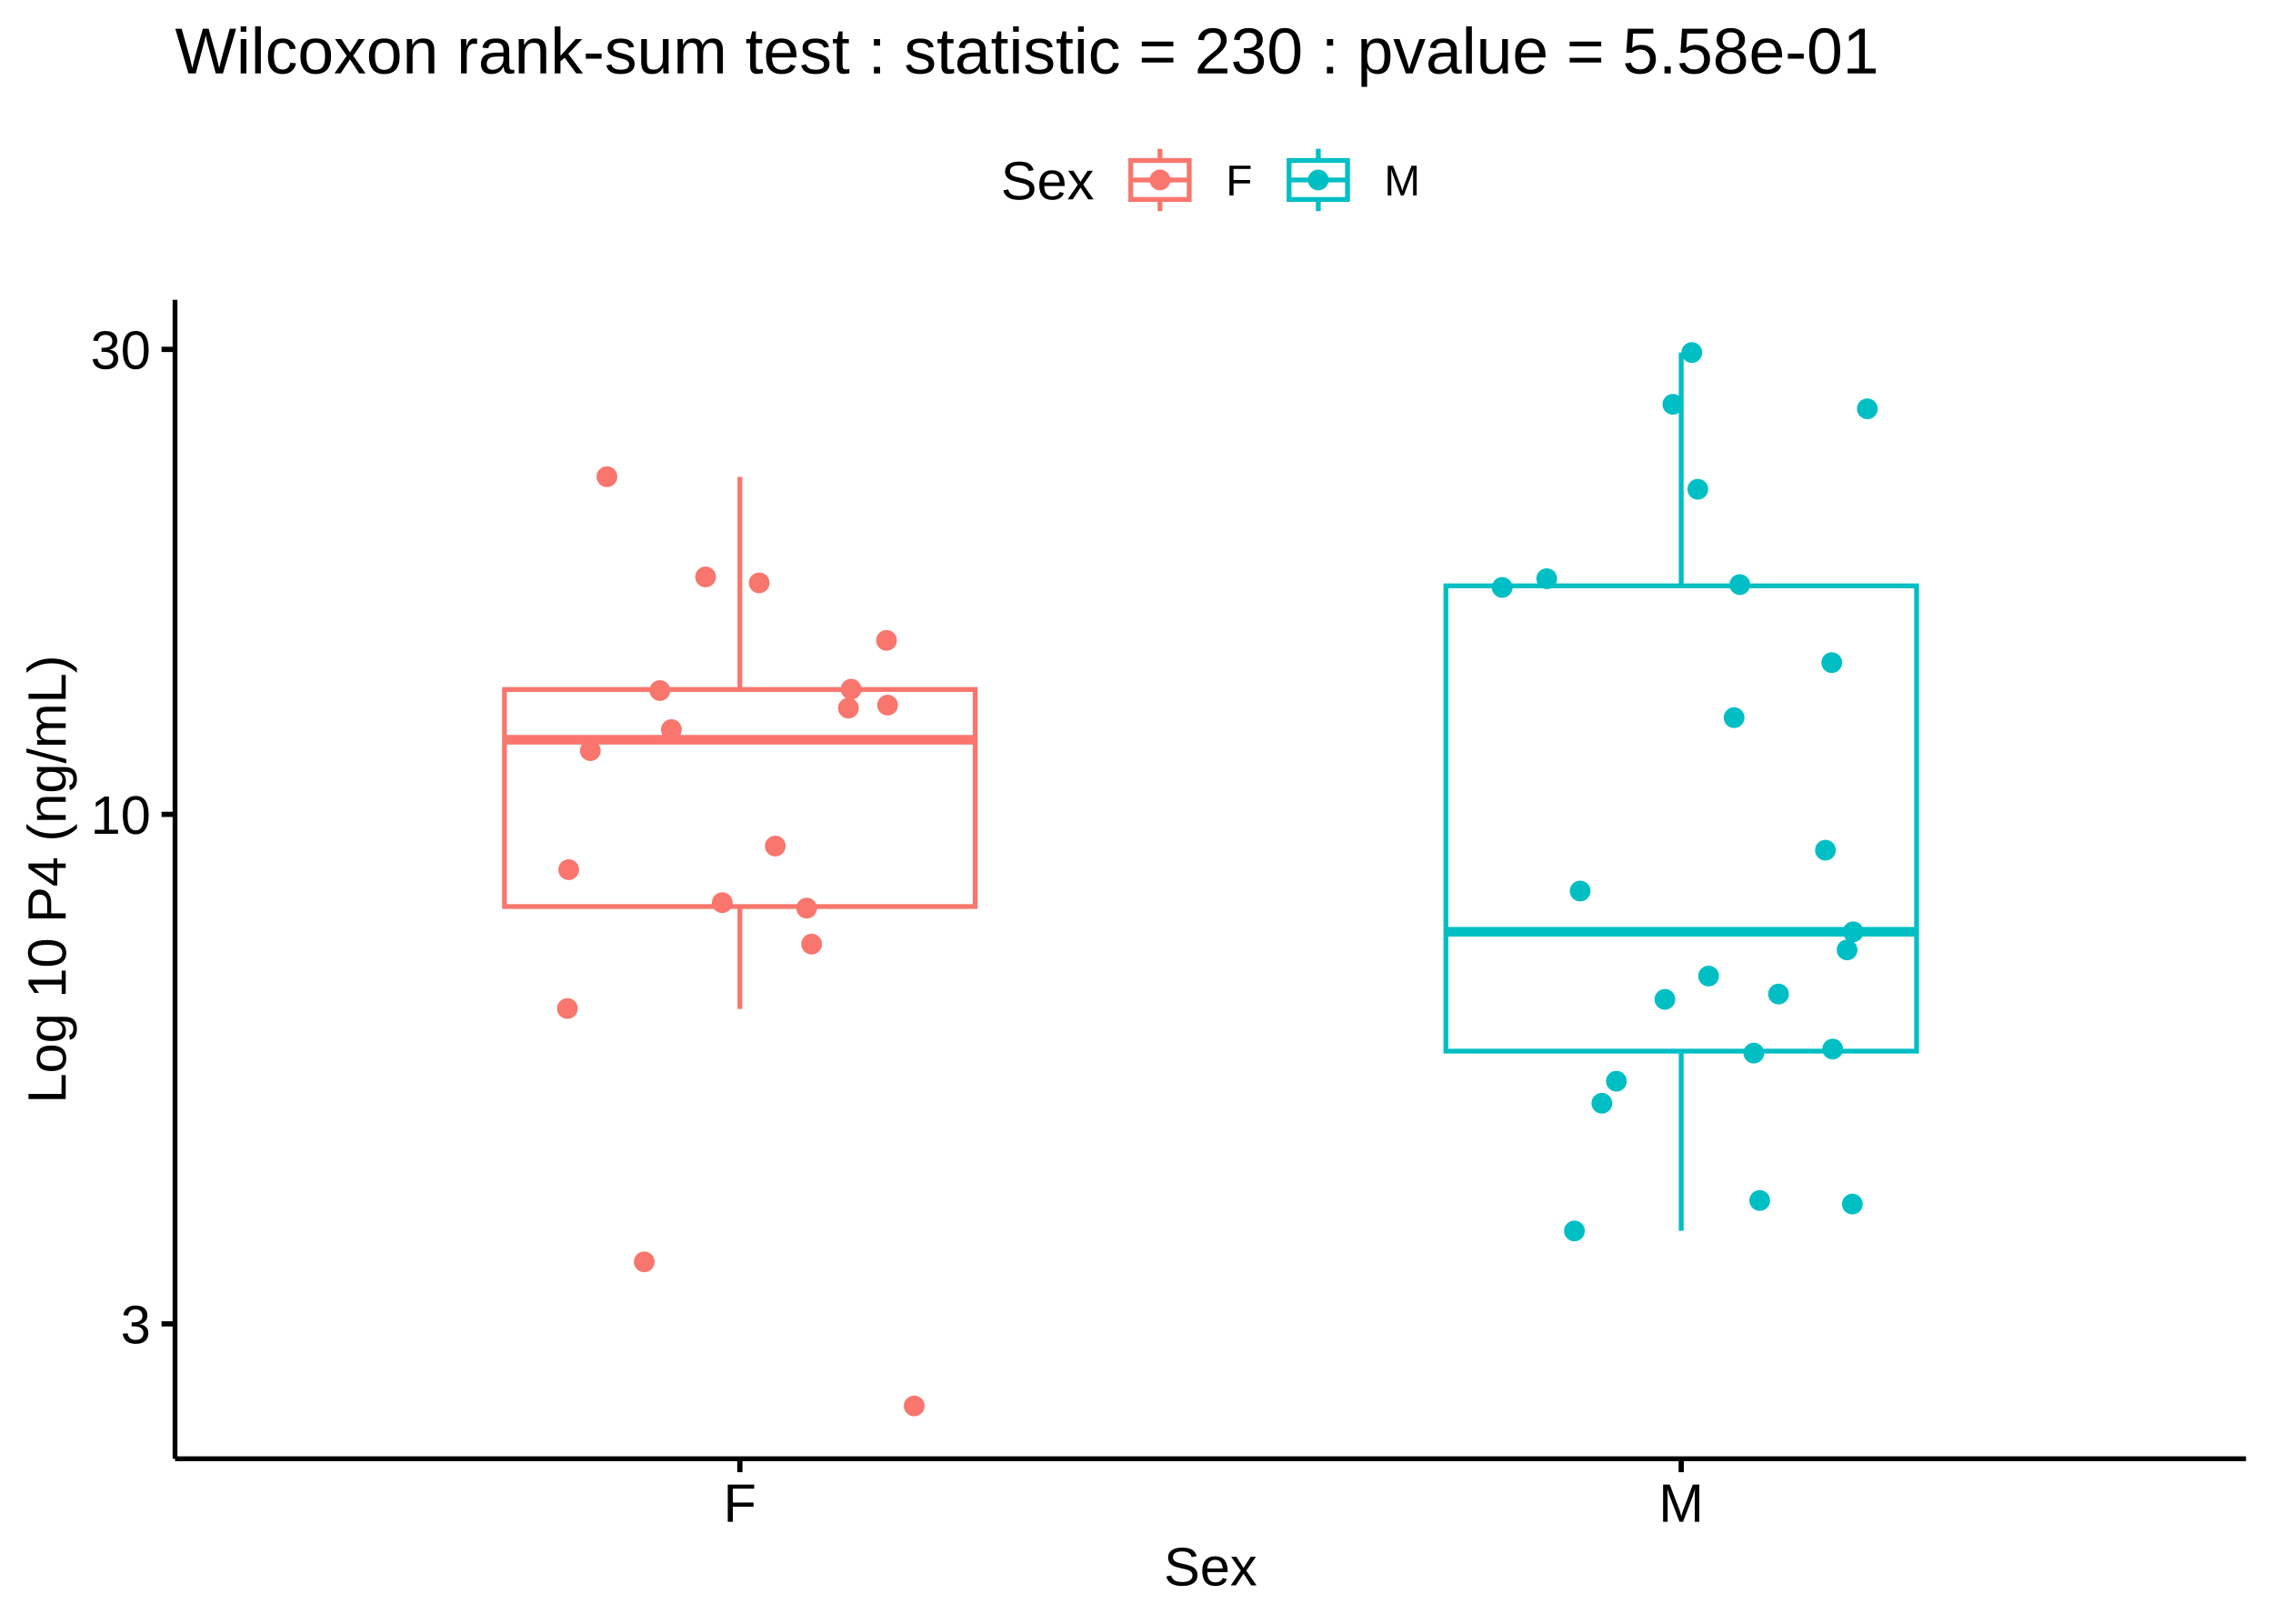
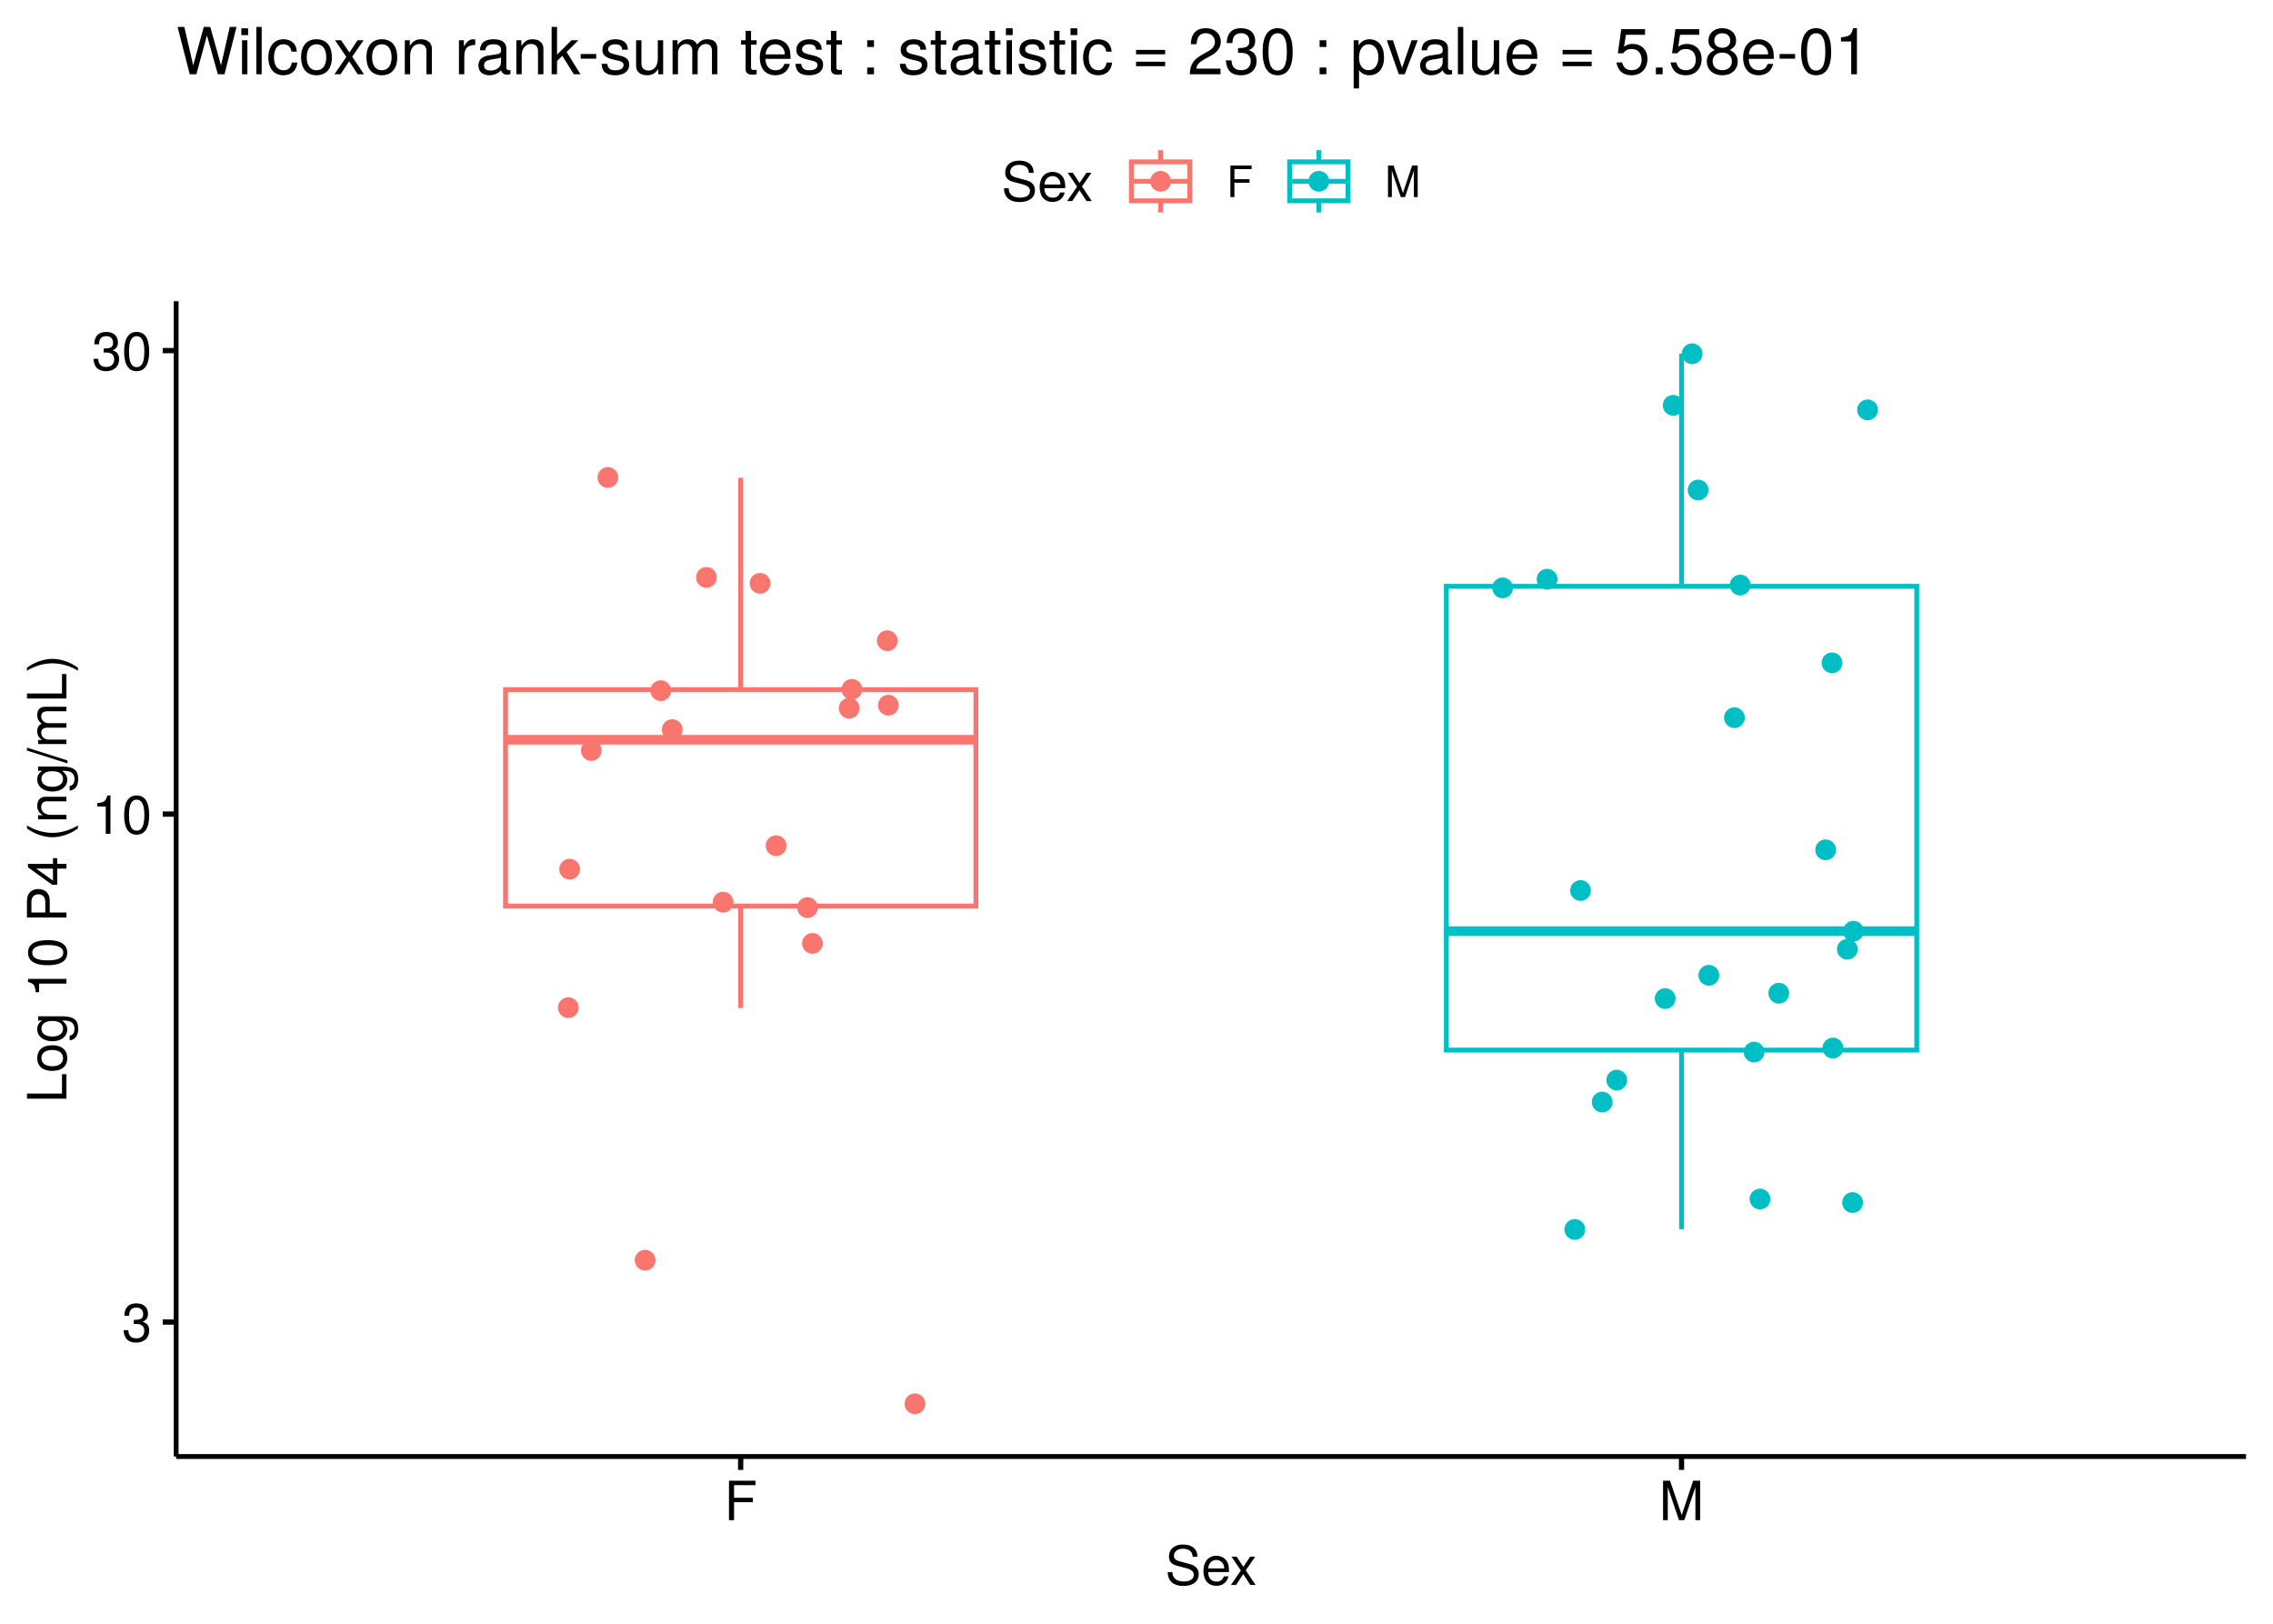
- <svg xmlns="http://www.w3.org/2000/svg" width="504.00pt" height="360.00pt" viewBox="0 0 504.00 360.00">
-   <g class="svglite">
-     <defs>
-       <style type="text/css">
+ <svg xmlns="http://www.w3.org/2000/svg" class="svglite" width="504.00pt" height="360.00pt" viewBox="0 0 504.00 360.00">
+   <defs>
+     <style type="text/css">
    .svglite line, .svglite polyline, .svglite polygon, .svglite path, .svglite rect, .svglite circle {
      fill: none;
      stroke: #000000;
      stroke-linecap: round;
      stroke-linejoin: round;
      stroke-miterlimit: 10.00;
    }
    .svglite text {
      white-space: pre;
    }
-     .svglite g.glyphgroup path {
-       fill: inherit;
-       stroke: none;
-     }
  </style>
-     </defs>
-     <rect width="100%" height="100%" style="stroke: none; fill: #FFFFFF;" />
-     <defs>
-       <clipPath id="cpMC4wMHw1MDQuMDB8MC4wMHwzNjAuMDA=">
-         <rect x="0.00" y="0.00" width="504.00" height="360.00" />
-       </clipPath>
-     </defs>
-     <g clip-path="url(#cpMC4wMHw1MDQuMDB8MC4wMHwzNjAuMDA=)">
-       <rect x="0.00" y="0.00" width="504.00" height="360.00" style="stroke-width: 1.16; stroke: #FFFFFF; fill: #FFFFFF;" />
-     </g>
-     <defs>
-       <clipPath id="cpMzguODF8NDk4LjAyfDY2LjQ3fDMyMy40Mg==">
-         <rect x="38.81" y="66.47" width="459.22" height="256.95" />
-       </clipPath>
-     </defs>
-     <g clip-path="url(#cpMzguODF8NDk4LjAyfDY2LjQ3fDMyMy40Mg==)">
-       <rect x="38.81" y="66.47" width="459.22" height="256.95" style="stroke-width: 1.16; stroke: none; fill: #FFFFFF;" />
-       <line x1="164.05" y1="152.87" x2="164.05" y2="105.74" style="stroke-width: 1.07; stroke: #F8766D; stroke-linecap: butt;" />
-       <line x1="164.05" y1="200.99" x2="164.05" y2="223.69" style="stroke-width: 1.07; stroke: #F8766D; stroke-linecap: butt;" />
-       <polygon points="111.86,152.87 111.86,200.99 216.23,200.99 216.23,152.87 111.86,152.87 " style="stroke-width: 1.07; stroke: #F8766D; stroke-linecap: butt; stroke-linejoin: miter; fill: #FFFFFF;" />
-       <line x1="111.86" y1="164.01" x2="216.23" y2="164.01" style="stroke-width: 2.13; stroke: #F8766D; stroke-linecap: butt; stroke-linejoin: miter;" />
-       <line x1="372.78" y1="129.89" x2="372.78" y2="78.15" style="stroke-width: 1.07; stroke: #00BFC4; stroke-linecap: butt;" />
-       <line x1="372.78" y1="233.05" x2="372.78" y2="272.89" style="stroke-width: 1.07; stroke: #00BFC4; stroke-linecap: butt;" />
-       <polygon points="320.60,129.89 320.60,233.05 424.97,233.05 424.97,129.89 320.60,129.89 " style="stroke-width: 1.07; stroke: #00BFC4; stroke-linecap: butt; stroke-linejoin: miter; fill: #FFFFFF;" />
-       <line x1="320.60" y1="206.58" x2="424.97" y2="206.58" style="stroke-width: 2.13; stroke: #00BFC4; stroke-linecap: butt; stroke-linejoin: miter;" />
-       <circle cx="146.31" cy="153.10" r="1.95" style="stroke-width: 0.71; stroke: #F8766D; fill: #F8766D;" />
-       <circle cx="188.12" cy="157.00" r="1.95" style="stroke-width: 0.71; stroke: #F8766D; fill: #F8766D;" />
-       <circle cx="156.45" cy="127.91" r="1.95" style="stroke-width: 0.71; stroke: #F8766D; fill: #F8766D;" />
-       <circle cx="404.76" cy="188.50" r="1.95" style="stroke-width: 0.71; stroke: #00BFC4; fill: #00BFC4;" />
-       <circle cx="409.56" cy="210.60" r="1.95" style="stroke-width: 0.71; stroke: #00BFC4; fill: #00BFC4;" />
-       <circle cx="126.10" cy="192.81" r="1.95" style="stroke-width: 0.71; stroke: #F8766D; fill: #F8766D;" />
-       <circle cx="375.13" cy="78.16" r="1.95" style="stroke-width: 0.71; stroke: #00BFC4; fill: #00BFC4;" />
-       <circle cx="196.81" cy="156.33" r="1.95" style="stroke-width: 0.71; stroke: #F8766D; fill: #F8766D;" />
-       <circle cx="168.34" cy="129.23" r="1.95" style="stroke-width: 0.71; stroke: #F8766D; fill: #F8766D;" />
-       <circle cx="369.16" cy="221.57" r="1.95" style="stroke-width: 0.71; stroke: #00BFC4; fill: #00BFC4;" />
-       <circle cx="410.92" cy="206.59" r="1.95" style="stroke-width: 0.71; stroke: #00BFC4; fill: #00BFC4;" />
-       <circle cx="160.15" cy="200.13" r="1.95" style="stroke-width: 0.71; stroke: #F8766D; fill: #F8766D;" />
-       <circle cx="178.87" cy="201.34" r="1.95" style="stroke-width: 0.71; stroke: #F8766D; fill: #F8766D;" />
-       <circle cx="378.85" cy="216.40" r="1.95" style="stroke-width: 0.71; stroke: #00BFC4; fill: #00BFC4;" />
-       <circle cx="130.89" cy="166.42" r="1.95" style="stroke-width: 0.71; stroke: #F8766D; fill: #F8766D;" />
-       <circle cx="406.16" cy="146.91" r="1.95" style="stroke-width: 0.71; stroke: #00BFC4; fill: #00BFC4;" />
-       <circle cx="142.85" cy="279.77" r="1.95" style="stroke-width: 0.71; stroke: #F8766D; fill: #F8766D;" />
-       <circle cx="125.81" cy="223.60" r="1.95" style="stroke-width: 0.71; stroke: #F8766D; fill: #F8766D;" />
-       <circle cx="358.41" cy="239.71" r="1.95" style="stroke-width: 0.71; stroke: #00BFC4; fill: #00BFC4;" />
-       <circle cx="410.73" cy="266.95" r="1.95" style="stroke-width: 0.71; stroke: #00BFC4; fill: #00BFC4;" />
-       <circle cx="196.57" cy="141.98" r="1.95" style="stroke-width: 0.71; stroke: #F8766D; fill: #F8766D;" />
-       <circle cx="388.88" cy="233.48" r="1.95" style="stroke-width: 0.71; stroke: #00BFC4; fill: #00BFC4;" />
-       <circle cx="384.51" cy="159.11" r="1.95" style="stroke-width: 0.71; stroke: #00BFC4; fill: #00BFC4;" />
-       <circle cx="414.05" cy="90.64" r="1.95" style="stroke-width: 0.71; stroke: #00BFC4; fill: #00BFC4;" />
-       <circle cx="385.78" cy="129.61" r="1.95" style="stroke-width: 0.71; stroke: #00BFC4; fill: #00BFC4;" />
-       <circle cx="390.19" cy="266.16" r="1.95" style="stroke-width: 0.71; stroke: #00BFC4; fill: #00BFC4;" />
-       <circle cx="376.46" cy="108.47" r="1.95" style="stroke-width: 0.71; stroke: #00BFC4; fill: #00BFC4;" />
-       <circle cx="171.91" cy="187.58" r="1.95" style="stroke-width: 0.71; stroke: #F8766D; fill: #F8766D;" />
-       <circle cx="355.18" cy="244.60" r="1.95" style="stroke-width: 0.71; stroke: #00BFC4; fill: #00BFC4;" />
-       <circle cx="134.58" cy="105.69" r="1.95" style="stroke-width: 0.71; stroke: #F8766D; fill: #F8766D;" />
-       <circle cx="202.71" cy="311.71" r="1.95" style="stroke-width: 0.71; stroke: #F8766D; fill: #F8766D;" />
-       <circle cx="406.37" cy="232.59" r="1.95" style="stroke-width: 0.71; stroke: #00BFC4; fill: #00BFC4;" />
-       <circle cx="179.97" cy="209.31" r="1.95" style="stroke-width: 0.71; stroke: #F8766D; fill: #F8766D;" />
-       <circle cx="188.72" cy="152.80" r="1.95" style="stroke-width: 0.71; stroke: #F8766D; fill: #F8766D;" />
-       <circle cx="333.09" cy="130.24" r="1.95" style="stroke-width: 0.71; stroke: #00BFC4; fill: #00BFC4;" />
-       <circle cx="370.93" cy="89.64" r="1.95" style="stroke-width: 0.71; stroke: #00BFC4; fill: #00BFC4;" />
-       <circle cx="394.36" cy="220.39" r="1.95" style="stroke-width: 0.71; stroke: #00BFC4; fill: #00BFC4;" />
-       <circle cx="349.10" cy="272.92" r="1.95" style="stroke-width: 0.71; stroke: #00BFC4; fill: #00BFC4;" />
-       <circle cx="148.87" cy="161.76" r="1.95" style="stroke-width: 0.71; stroke: #F8766D; fill: #F8766D;" />
-       <circle cx="350.37" cy="197.55" r="1.95" style="stroke-width: 0.71; stroke: #00BFC4; fill: #00BFC4;" />
-       <circle cx="342.96" cy="128.31" r="1.95" style="stroke-width: 0.71; stroke: #00BFC4; fill: #00BFC4;" />
-     </g>
-     <g clip-path="url(#cpMC4wMHw1MDQuMDB8MC4wMHwzNjAuMDA=)">
-       <polyline points="38.81,323.42 38.81,66.47 " style="stroke-width: 1.07; stroke-linecap: butt;" />
-       <text x="33.43" y="297.82" text-anchor="end" style="font-size: 12.00px; font-family: &quot;Arial&quot;;" textLength="6.67px" lengthAdjust="spacingAndGlyphs">3</text>
-       <text x="33.43" y="184.85" text-anchor="end" style="font-size: 12.00px; font-family: &quot;Arial&quot;;" textLength="13.34px" lengthAdjust="spacingAndGlyphs">10</text>
-       <text x="33.43" y="81.76" text-anchor="end" style="font-size: 12.00px; font-family: &quot;Arial&quot;;" textLength="13.34px" lengthAdjust="spacingAndGlyphs">30</text>
-       <polyline points="35.82,293.52 38.81,293.52 " style="stroke-width: 1.16; stroke-linecap: butt;" />
-       <polyline points="35.82,180.55 38.81,180.55 " style="stroke-width: 1.16; stroke-linecap: butt;" />
-       <polyline points="35.82,77.46 38.81,77.46 " style="stroke-width: 1.16; stroke-linecap: butt;" />
-       <polyline points="38.81,323.42 498.02,323.42 " style="stroke-width: 1.07; stroke-linecap: butt;" />
-       <polyline points="164.05,326.41 164.05,323.42 " style="stroke-width: 1.16; stroke-linecap: butt;" />
-       <polyline points="372.78,326.41 372.78,323.42 " style="stroke-width: 1.16; stroke-linecap: butt;" />
-       <text x="164.05" y="337.40" text-anchor="middle" style="font-size: 12.00px; font-family: &quot;Arial&quot;;" textLength="7.33px" lengthAdjust="spacingAndGlyphs">F</text>
-       <text x="372.78" y="337.40" text-anchor="middle" style="font-size: 12.00px; font-family: &quot;Arial&quot;;" textLength="10.00px" lengthAdjust="spacingAndGlyphs">M</text>
-       <text x="268.41" y="351.50" text-anchor="middle" style="font-size: 12.00px; font-family: &quot;Arial&quot;;" textLength="20.67px" lengthAdjust="spacingAndGlyphs">Sex</text>
-       <text transform="translate(14.57,194.95) rotate(-90)" text-anchor="middle" style="font-size: 12.00px; font-family: &quot;Arial&quot;;" textLength="99.36px" lengthAdjust="spacingAndGlyphs">Log 10 P4 (ng/mL)</text>
-       <rect x="215.94" y="25.28" width="104.94" height="29.24" style="stroke-width: 1.16; stroke: none; fill: #FFFFFF;" />
-       <text x="221.92" y="44.20" style="font-size: 12.00px; font-family: &quot;Arial&quot;;" textLength="20.67px" lengthAdjust="spacingAndGlyphs">Sex</text>
-       <polyline points="257.21,46.81 257.21,44.22 " style="stroke-width: 1.07; stroke: #F8766D; stroke-linecap: butt; stroke-linejoin: miter;" />
-       <polyline points="257.21,35.58 257.21,32.99 " style="stroke-width: 1.07; stroke: #F8766D; stroke-linecap: butt; stroke-linejoin: miter;" />
-       <rect x="250.73" y="35.58" width="12.96" height="8.64" style="stroke-width: 1.07; stroke: #F8766D; stroke-linecap: butt; stroke-linejoin: miter; fill: #FFFFFF;" />
-       <polyline points="250.73,39.90 263.69,39.90 " style="stroke-width: 1.07; stroke: #F8766D; stroke-linecap: butt; stroke-linejoin: miter;" />
-       <circle cx="257.21" cy="39.90" r="1.95" style="stroke-width: 0.71; stroke: #F8766D; fill: #F8766D;" />
-       <polyline points="292.31,46.81 292.31,44.22 " style="stroke-width: 1.07; stroke: #00BFC4; stroke-linecap: butt; stroke-linejoin: miter;" />
-       <polyline points="292.31,35.58 292.31,32.99 " style="stroke-width: 1.07; stroke: #00BFC4; stroke-linecap: butt; stroke-linejoin: miter;" />
-       <rect x="285.83" y="35.58" width="12.96" height="8.64" style="stroke-width: 1.07; stroke: #00BFC4; stroke-linecap: butt; stroke-linejoin: miter; fill: #FFFFFF;" />
-       <polyline points="285.83,39.90 298.79,39.90 " style="stroke-width: 1.07; stroke: #00BFC4; stroke-linecap: butt; stroke-linejoin: miter;" />
-       <circle cx="292.31" cy="39.90" r="1.95" style="stroke-width: 0.71; stroke: #00BFC4; fill: #00BFC4;" />
-       <text x="271.83" y="43.33" style="font-size: 9.60px; font-family: &quot;Arial&quot;;" textLength="5.86px" lengthAdjust="spacingAndGlyphs">F</text>
-       <text x="306.92" y="43.33" style="font-size: 9.60px; font-family: &quot;Arial&quot;;" textLength="7.98px" lengthAdjust="spacingAndGlyphs">M</text>
-       <text x="38.81" y="16.28" style="font-size: 14.40px; font-family: &quot;Arial&quot;;" textLength="377.61px" lengthAdjust="spacingAndGlyphs">Wilcoxon rank-sum test : statistic = 230 : pvalue = 5.58e-01</text>
-     </g>
+   </defs>
+   <rect width="100%" height="100%" style="stroke: none; fill: #FFFFFF;" />
+   <defs>
+     <clipPath id="cpMC4wMHw1MDQuMDB8MC4wMHwzNjAuMDA=">
+       <rect x="0.00" y="0.00" width="504.00" height="360.00" />
+     </clipPath>
+   </defs>
+   <g clip-path="url(#cpMC4wMHw1MDQuMDB8MC4wMHwzNjAuMDA=)">
+     <rect x="0.00" y="0.00" width="504.00" height="360.00" style="stroke-width: 1.16; stroke: #FFFFFF; fill: #FFFFFF;" />
+   </g>
+   <defs>
+     <clipPath id="cpMzkuMDZ8NDk4LjAyfDY2Ljc4fDMyMi45Mg==">
+       <rect x="39.06" y="66.78" width="458.96" height="256.14" />
+     </clipPath>
+   </defs>
+   <g clip-path="url(#cpMzkuMDZ8NDk4LjAyfDY2Ljc4fDMyMi45Mg==)">
+     <rect x="39.06" y="66.78" width="458.96" height="256.14" style="stroke-width: 1.16; stroke: none; fill: #FFFFFF;" />
+     <line x1="164.23" y1="152.90" x2="164.23" y2="105.92" style="stroke-width: 1.07; stroke: #F8766D; stroke-linecap: butt;" />
+     <line x1="164.23" y1="200.87" x2="164.23" y2="223.50" style="stroke-width: 1.07; stroke: #F8766D; stroke-linecap: butt;" />
+     <polygon points="112.08,152.90 112.08,200.87 216.39,200.87 216.39,152.90 112.08,152.90 " style="stroke-width: 1.07; stroke: #F8766D; stroke-linecap: butt; stroke-linejoin: miter; fill: #FFFFFF;" />
+     <line x1="112.08" y1="164.01" x2="216.39" y2="164.01" style="stroke-width: 2.13; stroke: #F8766D; stroke-linecap: butt; stroke-linejoin: miter;" />
+     <line x1="372.85" y1="129.99" x2="372.85" y2="78.42" style="stroke-width: 1.07; stroke: #00BFC4; stroke-linecap: butt;" />
+     <line x1="372.85" y1="232.82" x2="372.85" y2="272.54" style="stroke-width: 1.07; stroke: #00BFC4; stroke-linecap: butt;" />
+     <polygon points="320.70,129.99 320.70,232.82 425.01,232.82 425.01,129.99 320.70,129.99 " style="stroke-width: 1.07; stroke: #00BFC4; stroke-linecap: butt; stroke-linejoin: miter; fill: #FFFFFF;" />
+     <line x1="320.70" y1="206.44" x2="425.01" y2="206.44" style="stroke-width: 2.13; stroke: #00BFC4; stroke-linecap: butt; stroke-linejoin: miter;" />
+     <circle cx="146.51" cy="153.13" r="1.95" style="stroke-width: 0.71; stroke: #F8766D; fill: #F8766D;" />
+     <circle cx="188.29" cy="157.02" r="1.95" style="stroke-width: 0.71; stroke: #F8766D; fill: #F8766D;" />
+     <circle cx="156.64" cy="128.02" r="1.95" style="stroke-width: 0.71; stroke: #F8766D; fill: #F8766D;" />
+     <circle cx="404.81" cy="188.42" r="1.95" style="stroke-width: 0.71; stroke: #00BFC4; fill: #00BFC4;" />
+     <circle cx="409.61" cy="210.45" r="1.95" style="stroke-width: 0.71; stroke: #00BFC4; fill: #00BFC4;" />
+     <circle cx="126.31" cy="192.71" r="1.95" style="stroke-width: 0.71; stroke: #F8766D; fill: #F8766D;" />
+     <circle cx="375.20" cy="78.43" r="1.95" style="stroke-width: 0.71; stroke: #00BFC4; fill: #00BFC4;" />
+     <circle cx="196.98" cy="156.35" r="1.95" style="stroke-width: 0.71; stroke: #F8766D; fill: #F8766D;" />
+     <circle cx="168.53" cy="129.33" r="1.95" style="stroke-width: 0.71; stroke: #F8766D; fill: #F8766D;" />
+     <circle cx="369.23" cy="221.39" r="1.95" style="stroke-width: 0.71; stroke: #00BFC4; fill: #00BFC4;" />
+     <circle cx="410.97" cy="206.46" r="1.95" style="stroke-width: 0.71; stroke: #00BFC4; fill: #00BFC4;" />
+     <circle cx="160.34" cy="200.02" r="1.95" style="stroke-width: 0.71; stroke: #F8766D; fill: #F8766D;" />
+     <circle cx="179.05" cy="201.22" r="1.95" style="stroke-width: 0.71; stroke: #F8766D; fill: #F8766D;" />
+     <circle cx="378.91" cy="216.23" r="1.95" style="stroke-width: 0.71; stroke: #00BFC4; fill: #00BFC4;" />
+     <circle cx="131.10" cy="166.40" r="1.95" style="stroke-width: 0.71; stroke: #F8766D; fill: #F8766D;" />
+     <circle cx="406.22" cy="146.96" r="1.95" style="stroke-width: 0.71; stroke: #00BFC4; fill: #00BFC4;" />
+     <circle cx="143.05" cy="279.40" r="1.95" style="stroke-width: 0.71; stroke: #F8766D; fill: #F8766D;" />
+     <circle cx="126.02" cy="223.41" r="1.95" style="stroke-width: 0.71; stroke: #F8766D; fill: #F8766D;" />
+     <circle cx="358.49" cy="239.47" r="1.95" style="stroke-width: 0.71; stroke: #00BFC4; fill: #00BFC4;" />
+     <circle cx="410.78" cy="266.62" r="1.95" style="stroke-width: 0.71; stroke: #00BFC4; fill: #00BFC4;" />
+     <circle cx="196.74" cy="142.05" r="1.95" style="stroke-width: 0.71; stroke: #F8766D; fill: #F8766D;" />
+     <circle cx="388.94" cy="233.26" r="1.95" style="stroke-width: 0.71; stroke: #00BFC4; fill: #00BFC4;" />
+     <circle cx="384.58" cy="159.12" r="1.95" style="stroke-width: 0.71; stroke: #00BFC4; fill: #00BFC4;" />
+     <circle cx="414.10" cy="90.87" r="1.95" style="stroke-width: 0.71; stroke: #00BFC4; fill: #00BFC4;" />
+     <circle cx="385.85" cy="129.72" r="1.95" style="stroke-width: 0.71; stroke: #00BFC4; fill: #00BFC4;" />
+     <circle cx="390.25" cy="265.84" r="1.95" style="stroke-width: 0.71; stroke: #00BFC4; fill: #00BFC4;" />
+     <circle cx="376.53" cy="108.64" r="1.95" style="stroke-width: 0.71; stroke: #00BFC4; fill: #00BFC4;" />
+     <circle cx="172.09" cy="187.50" r="1.95" style="stroke-width: 0.71; stroke: #F8766D; fill: #F8766D;" />
+     <circle cx="355.26" cy="244.34" r="1.95" style="stroke-width: 0.71; stroke: #00BFC4; fill: #00BFC4;" />
+     <circle cx="134.79" cy="105.87" r="1.95" style="stroke-width: 0.71; stroke: #F8766D; fill: #F8766D;" />
+     <circle cx="202.87" cy="311.24" r="1.95" style="stroke-width: 0.71; stroke: #F8766D; fill: #F8766D;" />
+     <circle cx="406.42" cy="232.37" r="1.95" style="stroke-width: 0.71; stroke: #00BFC4; fill: #00BFC4;" />
+     <circle cx="180.15" cy="209.16" r="1.95" style="stroke-width: 0.71; stroke: #F8766D; fill: #F8766D;" />
+     <circle cx="188.89" cy="152.83" r="1.95" style="stroke-width: 0.71; stroke: #F8766D; fill: #F8766D;" />
+     <circle cx="333.18" cy="130.34" r="1.95" style="stroke-width: 0.71; stroke: #00BFC4; fill: #00BFC4;" />
+     <circle cx="371.00" cy="89.87" r="1.95" style="stroke-width: 0.71; stroke: #00BFC4; fill: #00BFC4;" />
+     <circle cx="394.42" cy="220.21" r="1.95" style="stroke-width: 0.71; stroke: #00BFC4; fill: #00BFC4;" />
+     <circle cx="349.19" cy="272.58" r="1.95" style="stroke-width: 0.71; stroke: #00BFC4; fill: #00BFC4;" />
+     <circle cx="149.06" cy="161.76" r="1.95" style="stroke-width: 0.71; stroke: #F8766D; fill: #F8766D;" />
+     <circle cx="350.46" cy="197.44" r="1.95" style="stroke-width: 0.71; stroke: #00BFC4; fill: #00BFC4;" />
+     <circle cx="343.04" cy="128.42" r="1.95" style="stroke-width: 0.71; stroke: #00BFC4; fill: #00BFC4;" />
+   </g>
+   <g clip-path="url(#cpMC4wMHw1MDQuMDB8MC4wMHwzNjAuMDA=)">
+     <polyline points="39.06,322.92 39.06,66.78 " style="stroke-width: 1.07; stroke-linecap: butt;" />
+     <text x="33.68" y="297.48" text-anchor="end" style="font-size: 12.00px; font-weight: 0; font-family: &quot;TeX Gyre Heros&quot;;" textLength="6.67px" lengthAdjust="spacingAndGlyphs">3</text>
+     <text x="33.68" y="184.87" text-anchor="end" style="font-size: 12.00px; font-weight: 0; font-family: &quot;TeX Gyre Heros&quot;;" textLength="13.35px" lengthAdjust="spacingAndGlyphs">10</text>
+     <text x="33.68" y="82.11" text-anchor="end" style="font-size: 12.00px; font-weight: 0; font-family: &quot;TeX Gyre Heros&quot;;" textLength="13.35px" lengthAdjust="spacingAndGlyphs">30</text>
+     <polyline points="36.08,293.11 39.06,293.11 " style="stroke-width: 1.16; stroke-linecap: butt;" />
+     <polyline points="36.08,180.49 39.06,180.49 " style="stroke-width: 1.16; stroke-linecap: butt;" />
+     <polyline points="36.08,77.73 39.06,77.73 " style="stroke-width: 1.16; stroke-linecap: butt;" />
+     <polyline points="39.06,322.92 498.02,322.92 " style="stroke-width: 1.07; stroke-linecap: butt;" />
+     <polyline points="164.23,325.90 164.23,322.92 " style="stroke-width: 1.16; stroke-linecap: butt;" />
+     <polyline points="372.85,325.90 372.85,322.92 " style="stroke-width: 1.16; stroke-linecap: butt;" />
+     <text x="164.23" y="337.04" text-anchor="middle" style="font-size: 12.00px; font-weight: 0; font-family: &quot;TeX Gyre Heros&quot;;" textLength="7.33px" lengthAdjust="spacingAndGlyphs">F</text>
+     <text x="372.85" y="337.04" text-anchor="middle" style="font-size: 12.00px; font-weight: 0; font-family: &quot;TeX Gyre Heros&quot;;" textLength="9.99px" lengthAdjust="spacingAndGlyphs">M</text>
+     <text x="268.54" y="351.40" text-anchor="middle" style="font-size: 12.00px; font-weight: 0; font-family: &quot;TeX Gyre Heros&quot;;" textLength="20.68px" lengthAdjust="spacingAndGlyphs">Sex</text>
+     <text transform="translate(14.73,194.85) rotate(-90)" text-anchor="middle" style="font-size: 12.00px; font-weight: 0; font-family: &quot;TeX Gyre Heros&quot;;" textLength="99.40px" lengthAdjust="spacingAndGlyphs">Log 10 P4 (ng/mL)</text>
+     <rect x="216.06" y="25.58" width="104.96" height="29.24" style="stroke-width: 1.16; stroke: none; fill: #FFFFFF;" />
+     <text x="222.04" y="44.58" style="font-size: 12.00px; font-weight: 0; font-family: &quot;TeX Gyre Heros&quot;;" textLength="20.68px" lengthAdjust="spacingAndGlyphs">Sex</text>
+     <polyline points="257.34,47.11 257.34,44.52 " style="stroke-width: 1.07; stroke: #F8766D; stroke-linecap: butt; stroke-linejoin: miter;" />
+     <polyline points="257.34,35.88 257.34,33.29 " style="stroke-width: 1.07; stroke: #F8766D; stroke-linecap: butt; stroke-linejoin: miter;" />
+     <rect x="250.86" y="35.88" width="12.96" height="8.64" style="stroke-width: 1.07; stroke: #F8766D; stroke-linecap: butt; stroke-linejoin: miter; fill: #FFFFFF;" />
+     <polyline points="250.86,40.20 263.82,40.20 " style="stroke-width: 1.07; stroke: #F8766D; stroke-linecap: butt; stroke-linejoin: miter;" />
+     <circle cx="257.34" cy="40.20" r="1.95" style="stroke-width: 0.71; stroke: #F8766D; fill: #F8766D;" />
+     <polyline points="292.43,47.11 292.43,44.52 " style="stroke-width: 1.07; stroke: #00BFC4; stroke-linecap: butt; stroke-linejoin: miter;" />
+     <polyline points="292.43,35.88 292.43,33.29 " style="stroke-width: 1.07; stroke: #00BFC4; stroke-linecap: butt; stroke-linejoin: miter;" />
+     <rect x="285.95" y="35.88" width="12.96" height="8.64" style="stroke-width: 1.07; stroke: #00BFC4; stroke-linecap: butt; stroke-linejoin: miter; fill: #FFFFFF;" />
+     <polyline points="285.95,40.20 298.91,40.20 " style="stroke-width: 1.07; stroke: #00BFC4; stroke-linecap: butt; stroke-linejoin: miter;" />
+     <circle cx="292.43" cy="40.20" r="1.95" style="stroke-width: 0.71; stroke: #00BFC4; fill: #00BFC4;" />
+     <text x="271.96" y="43.70" style="font-size: 9.60px; font-weight: 0; font-family: &quot;TeX Gyre Heros&quot;;" textLength="5.86px" lengthAdjust="spacingAndGlyphs">F</text>
+     <text x="307.05" y="43.70" style="font-size: 9.60px; font-weight: 0; font-family: &quot;TeX Gyre Heros&quot;;" textLength="7.99px" lengthAdjust="spacingAndGlyphs">M</text>
+     <text x="39.06" y="16.47" style="font-size: 14.40px; font-weight: 0; font-family: &quot;TeX Gyre Heros&quot;;" textLength="377.52px" lengthAdjust="spacingAndGlyphs">Wilcoxon rank-sum test : statistic = 230 : pvalue = 5.58e-01</text>
  </g>
</svg>
